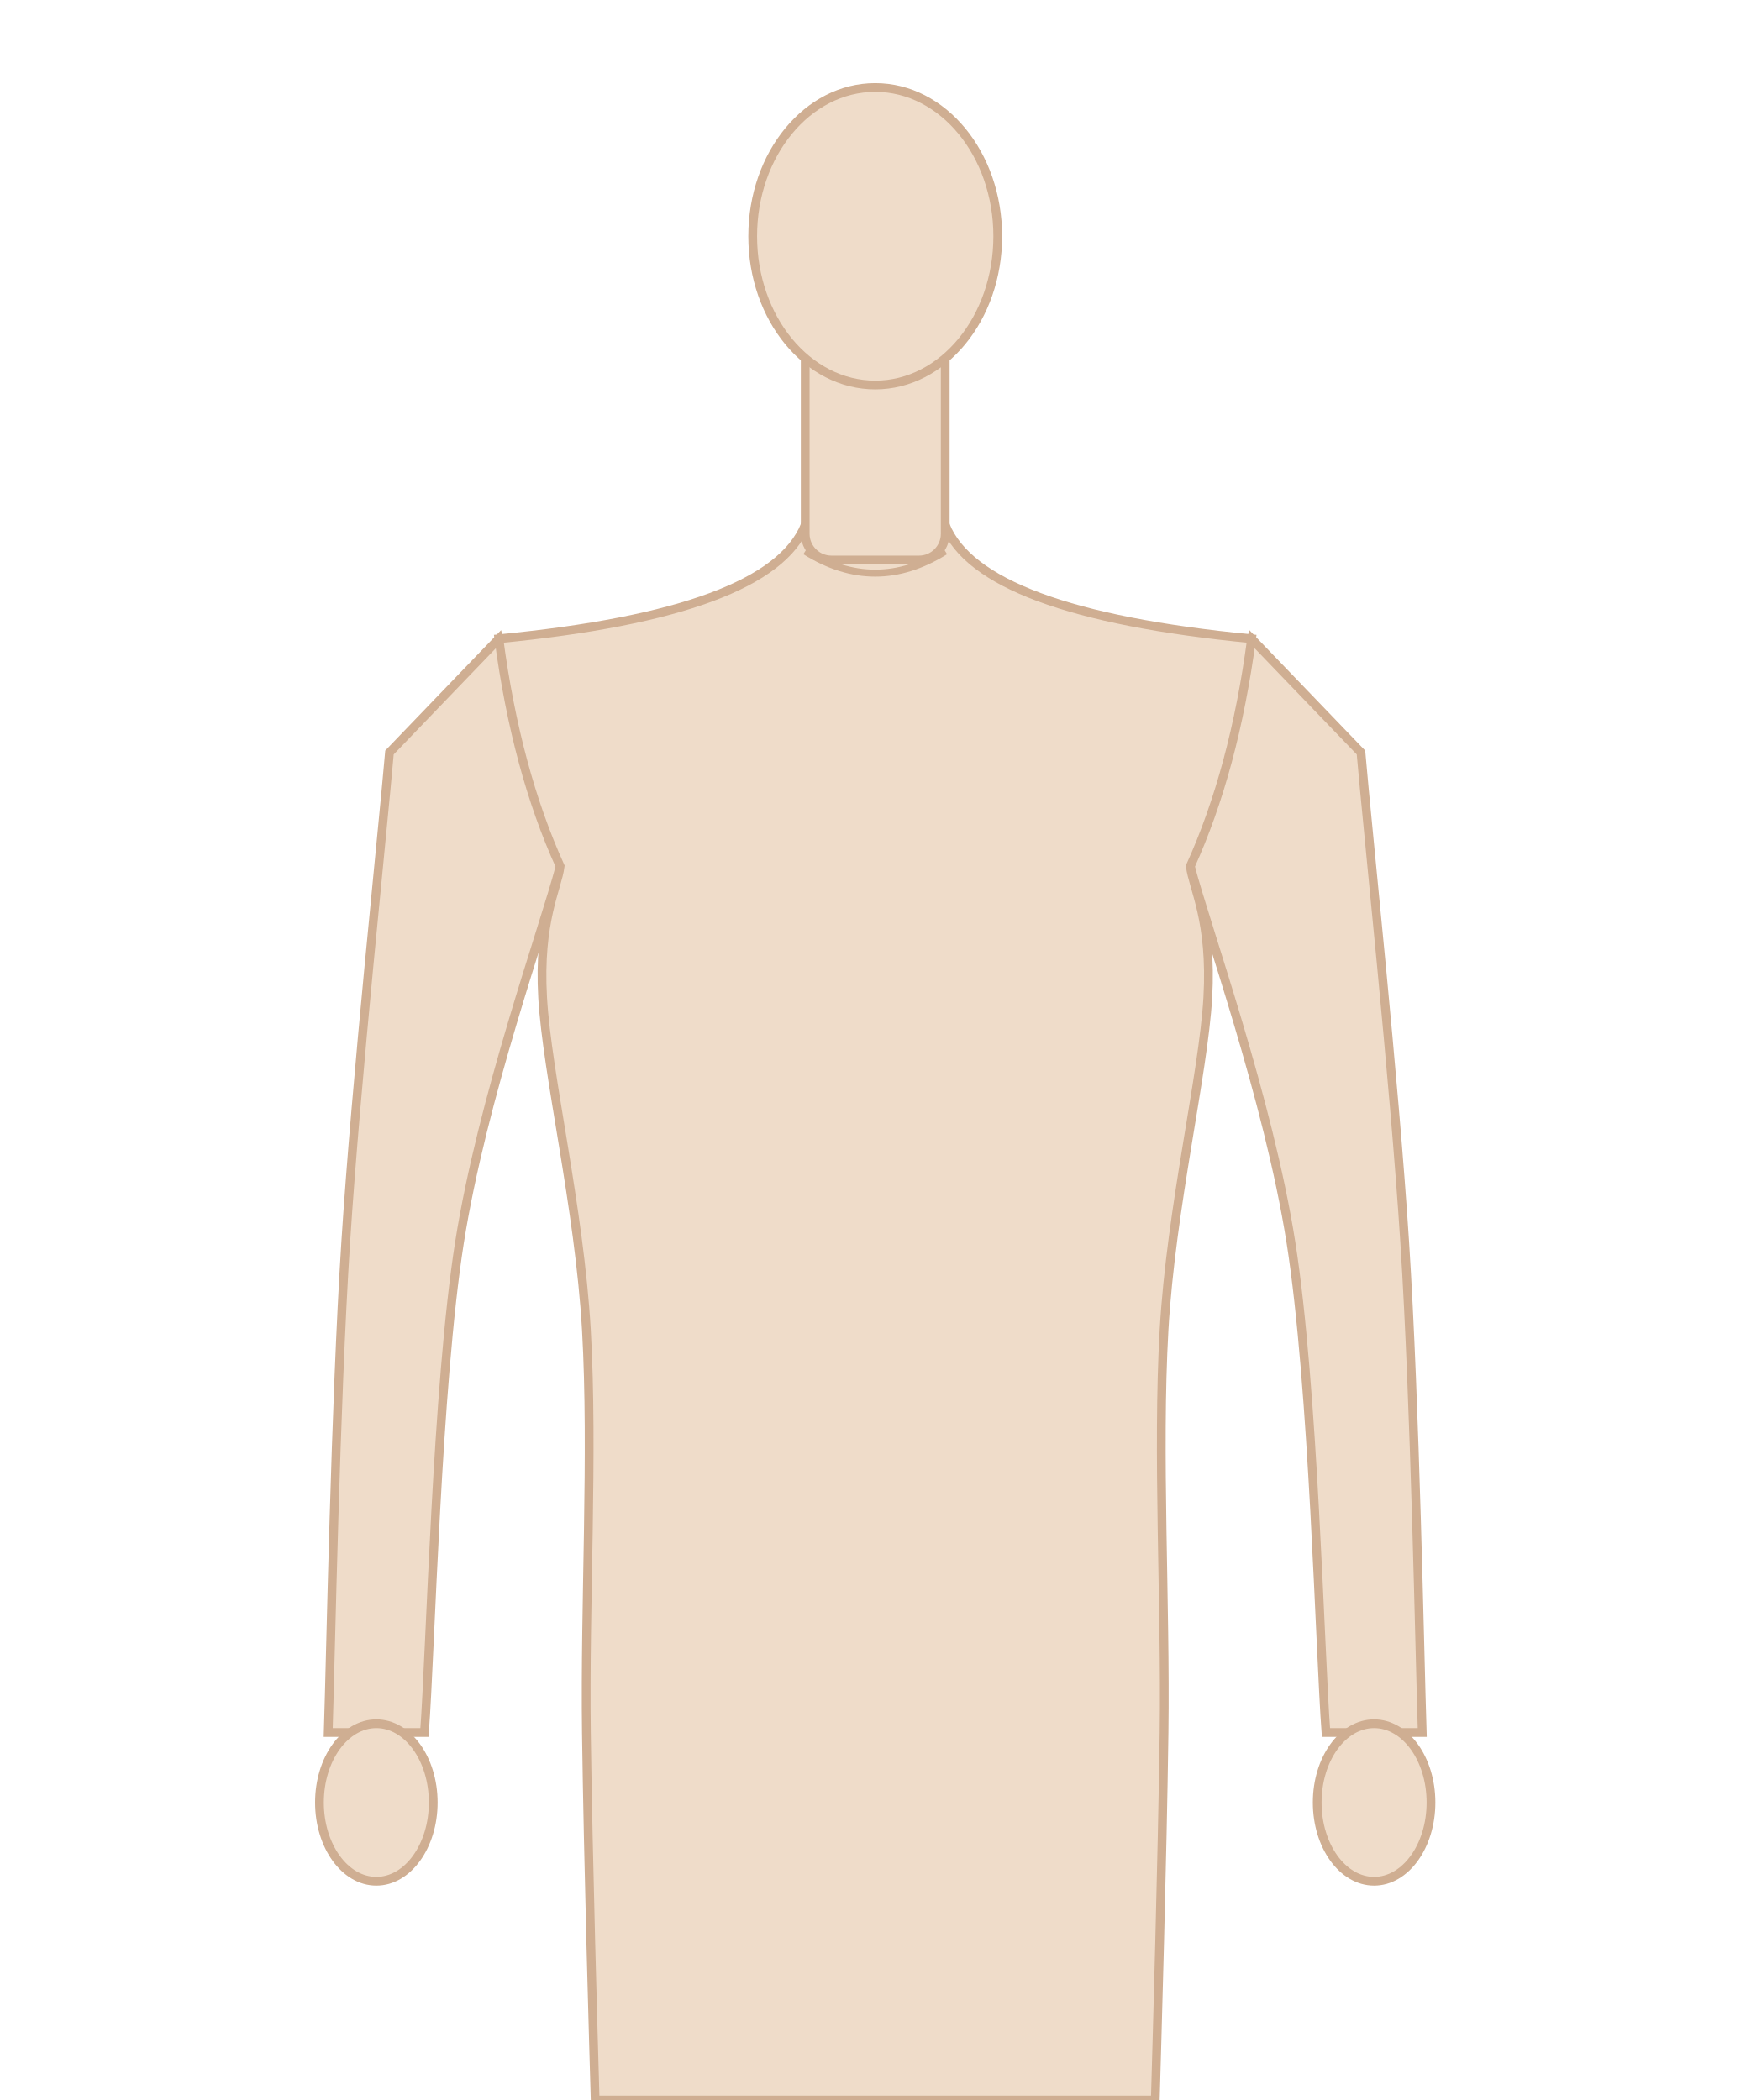
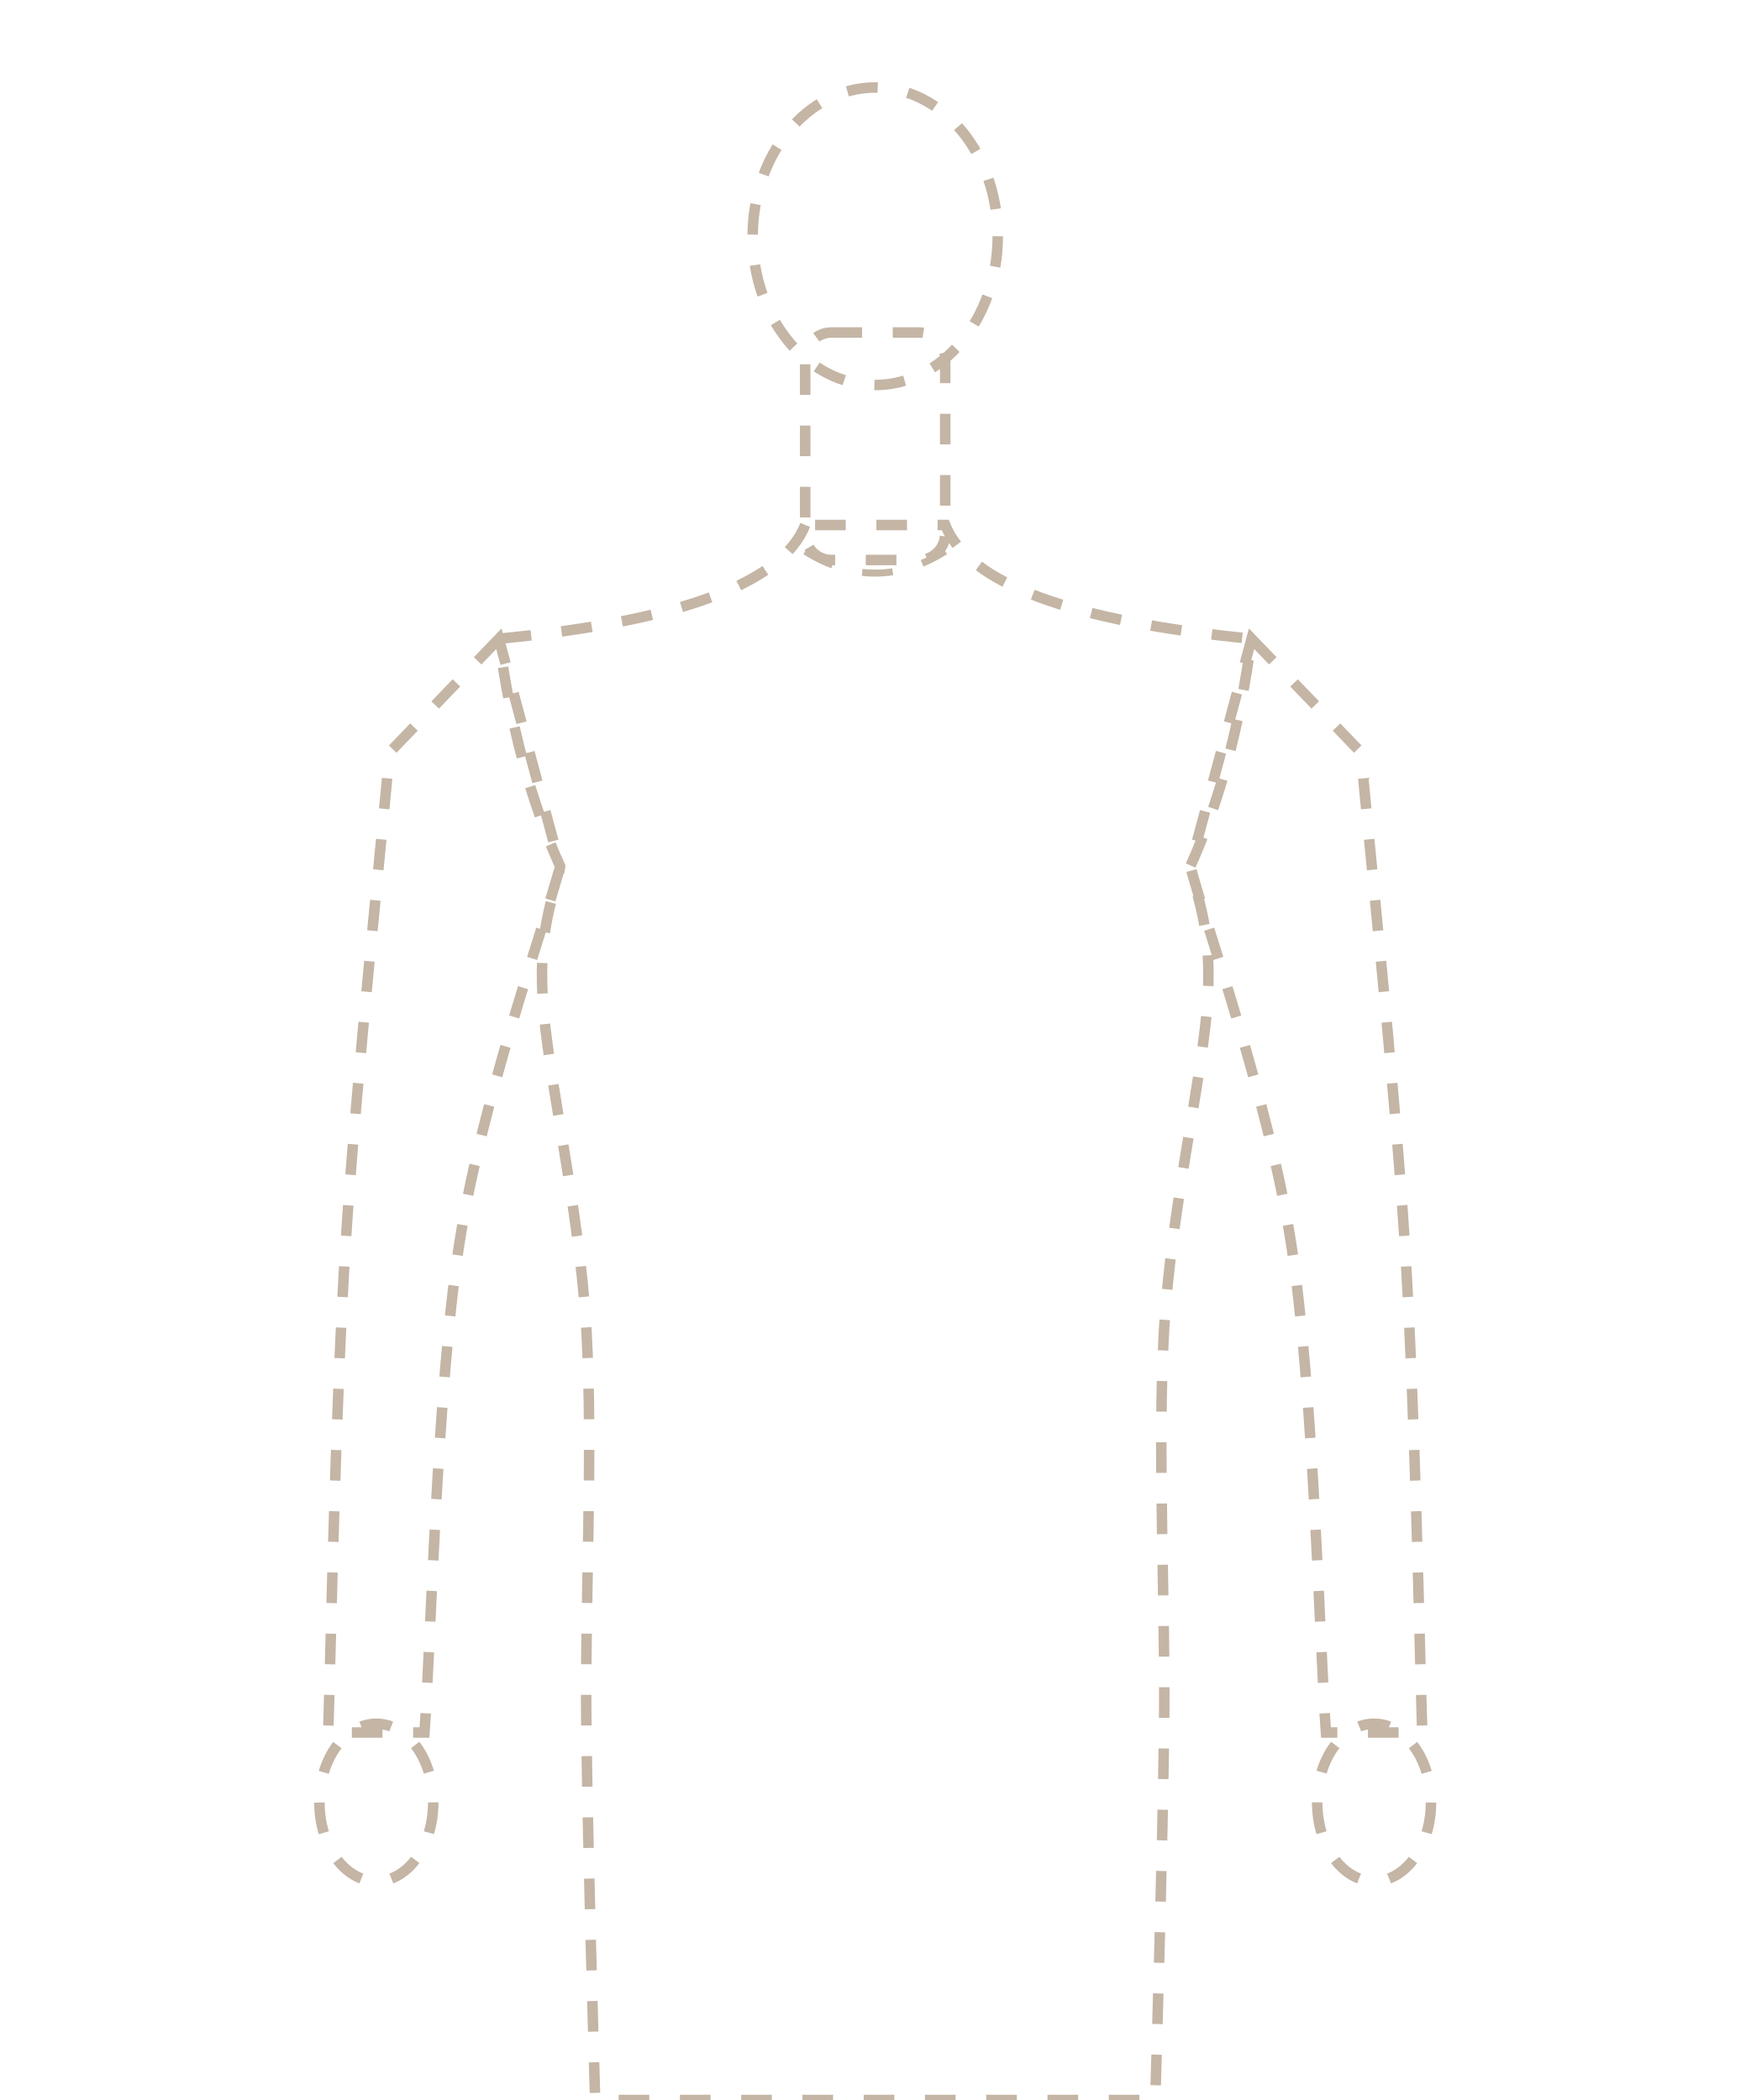
<svg xmlns="http://www.w3.org/2000/svg" viewBox="0 0 200 240" width="200" height="240">
-   <path d="M 57 73 L 44.5 86 C 43.7 95.3, 40.7 123.3, 39.5 142 C 38.3 160.7, 37.8 188.7, 37.5 198 L 48.5 198 C 49.2 188.7, 49.9 158.5, 52.5 142 C 55.1 125.5, 62.1 106.2, 64 99 Z" fill="#efdcc9" stroke="#cfae92" stroke-width="1" />
-   <ellipse cx="43" cy="206" rx="6.5" ry="9" fill="#efdcc9" stroke="#cfae92" stroke-width="1" />
+   <path d="M 57 73 L 44.5 86 C 43.7 95.3, 40.7 123.3, 39.5 142 C 38.3 160.7, 37.8 188.7, 37.5 198 L 48.5 198 C 49.2 188.7, 49.9 158.5, 52.5 142 C 55.1 125.5, 62.1 106.2, 64 99 Z" fill="none" stroke="#c4b5a5" stroke-width="1.2" stroke-dasharray="3.5 3.5" />
+   <ellipse cx="43" cy="206" rx="6.5" ry="9" fill="none" stroke="#c4b5a5" stroke-width="1.2" stroke-dasharray="3.5 3.5" />
  <g transform="matrix(-1 0 0 1 200 0)">
-     <path d="M 57 73 L 44.5 86 C 43.7 95.3, 40.7 123.3, 39.5 142 C 38.3 160.7, 37.8 188.7, 37.5 198 L 48.5 198 C 49.2 188.7, 49.9 158.5, 52.5 142 C 55.1 125.5, 62.1 106.2, 64 99 Z" fill="#efdcc9" stroke="#cfae92" stroke-width="1" />
-     <ellipse cx="43" cy="206" rx="6.5" ry="9" fill="#efdcc9" stroke="#cfae92" stroke-width="1" />
+     <path d="M 57 73 L 44.5 86 C 43.7 95.3, 40.7 123.3, 39.5 142 C 38.3 160.7, 37.8 188.7, 37.5 198 L 48.5 198 C 49.2 188.7, 49.9 158.5, 52.5 142 C 55.1 125.5, 62.1 106.2, 64 99 Z" fill="none" stroke="#c4b5a5" stroke-width="1.2" stroke-dasharray="3.5 3.5" />
+     <ellipse cx="43" cy="206" rx="6.5" ry="9" fill="none" stroke="#c4b5a5" stroke-width="1.2" stroke-dasharray="3.5 3.5" />
  </g>
-   <path d="M 92 60 Q 88 70 57 73 Q 59 88 64 99 C 63.7 101.5, 61.5 105.2, 62 114 C 62.5 122.8, 66.2 138, 67 152 C 67.8 166, 66.8 183.3, 67 198 C 67.2 212.7, 67.8 233, 68 240 L 132 240 C 132.2 233, 132.8 212.7, 133 198 C 133.2 183.3, 132.2 166, 133 152 C 133.8 138, 137.5 122.8, 138 114 C 138.5 105.2, 136.3 101.5, 136 99 Q 141 88 143 73 Q 112 70 108 60 Z" fill="#efdcc9" stroke="#cfae92" stroke-width="1" />
-   <rect x="92" y="38" width="16" height="26" rx="3" fill="#efdcc9" stroke="#cfae92" stroke-width="1" />
-   <ellipse cx="100" cy="27" rx="14" ry="17" fill="#efdcc9" stroke="#cfae92" stroke-width="1" />
-   <path d="M 92 63 Q 100 68 108 63" fill="none" stroke="#cfae92" stroke-width="0.8" />
+   <path d="M 92 60 Q 88 70 57 73 Q 59 88 64 99 C 63.7 101.5, 61.5 105.2, 62 114 C 62.5 122.8, 66.2 138, 67 152 C 67.8 166, 66.8 183.3, 67 198 C 67.2 212.7, 67.8 233, 68 240 L 132 240 C 132.2 233, 132.8 212.7, 133 198 C 133.2 183.3, 132.2 166, 133 152 C 133.8 138, 137.5 122.8, 138 114 C 138.5 105.2, 136.3 101.5, 136 99 Q 141 88 143 73 Q 112 70 108 60 Z" fill="none" stroke="#c4b5a5" stroke-width="1.2" stroke-dasharray="3.5 3.5" />
+   <rect x="92" y="38" width="16" height="26" rx="3" fill="none" stroke="#c4b5a5" stroke-width="1.2" stroke-dasharray="3.5 3.5" />
+   <ellipse cx="100" cy="27" rx="14" ry="17" fill="none" stroke="#c4b5a5" stroke-width="1.2" stroke-dasharray="3.5 3.5" />
+   <path d="M 92 63 Q 100 68 108 63" fill="none" stroke="#c4b5a5" stroke-width="0.8" stroke-dasharray="3.5 3.5" />
</svg>
